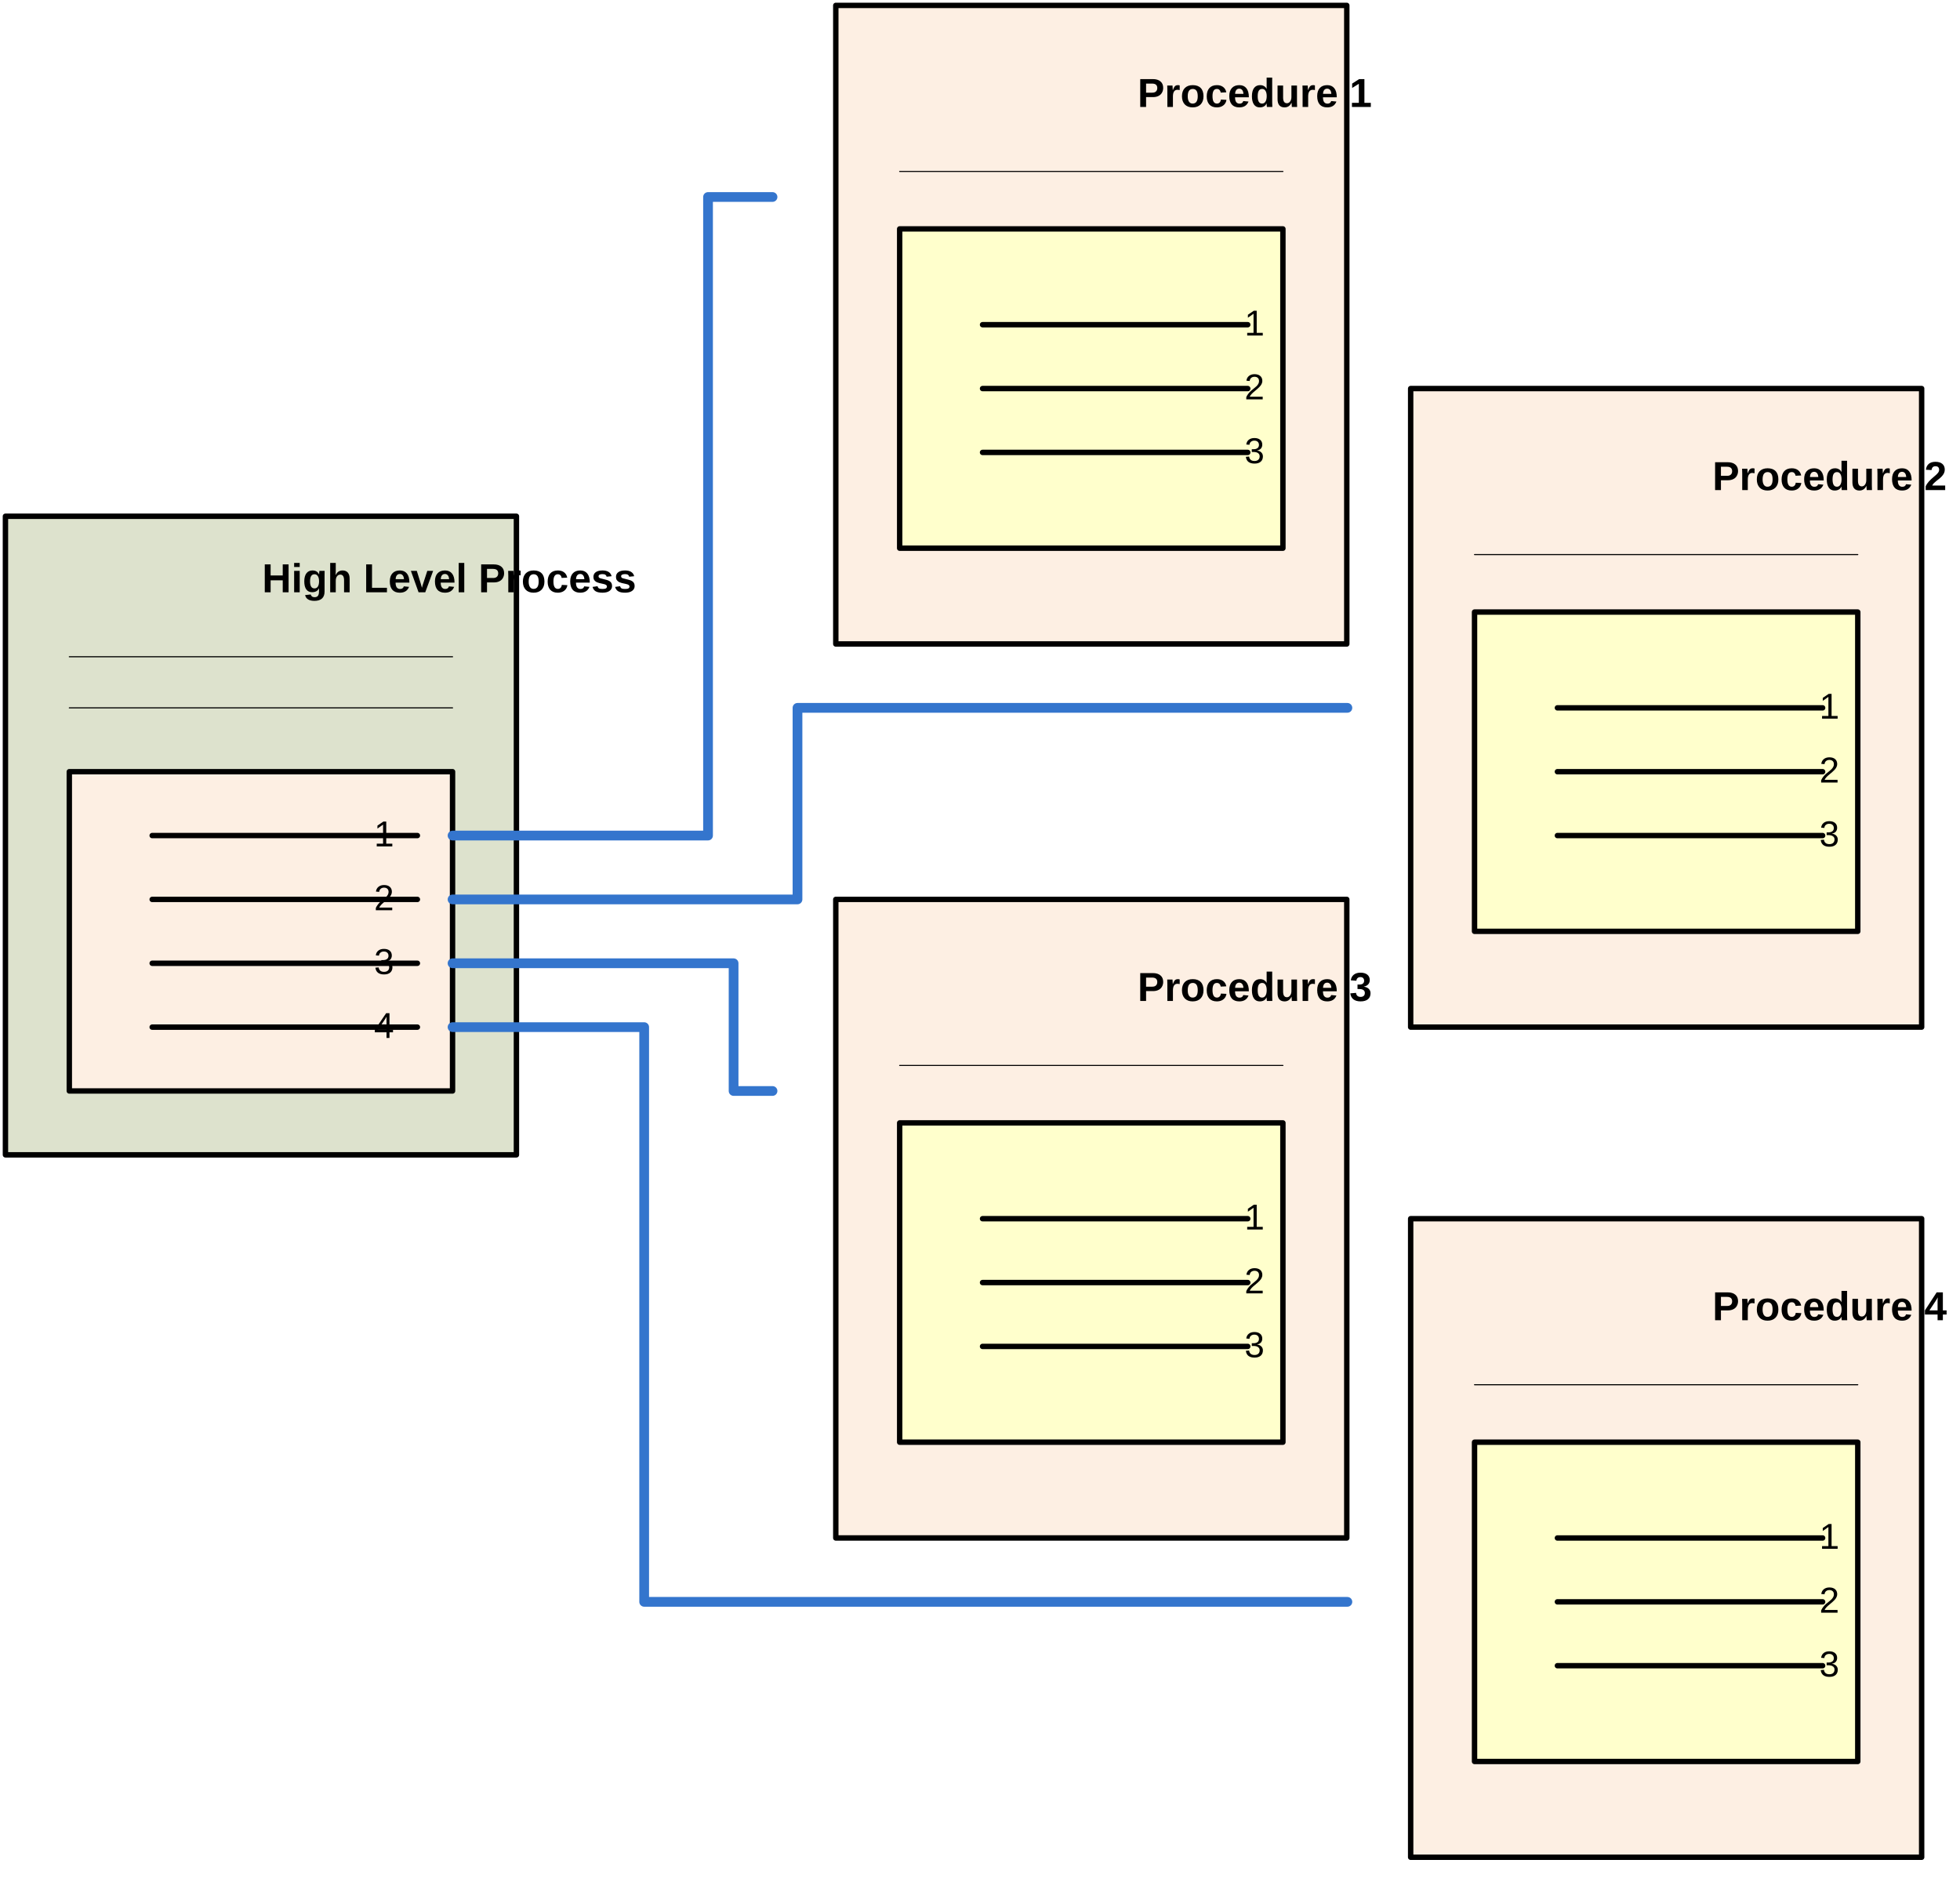
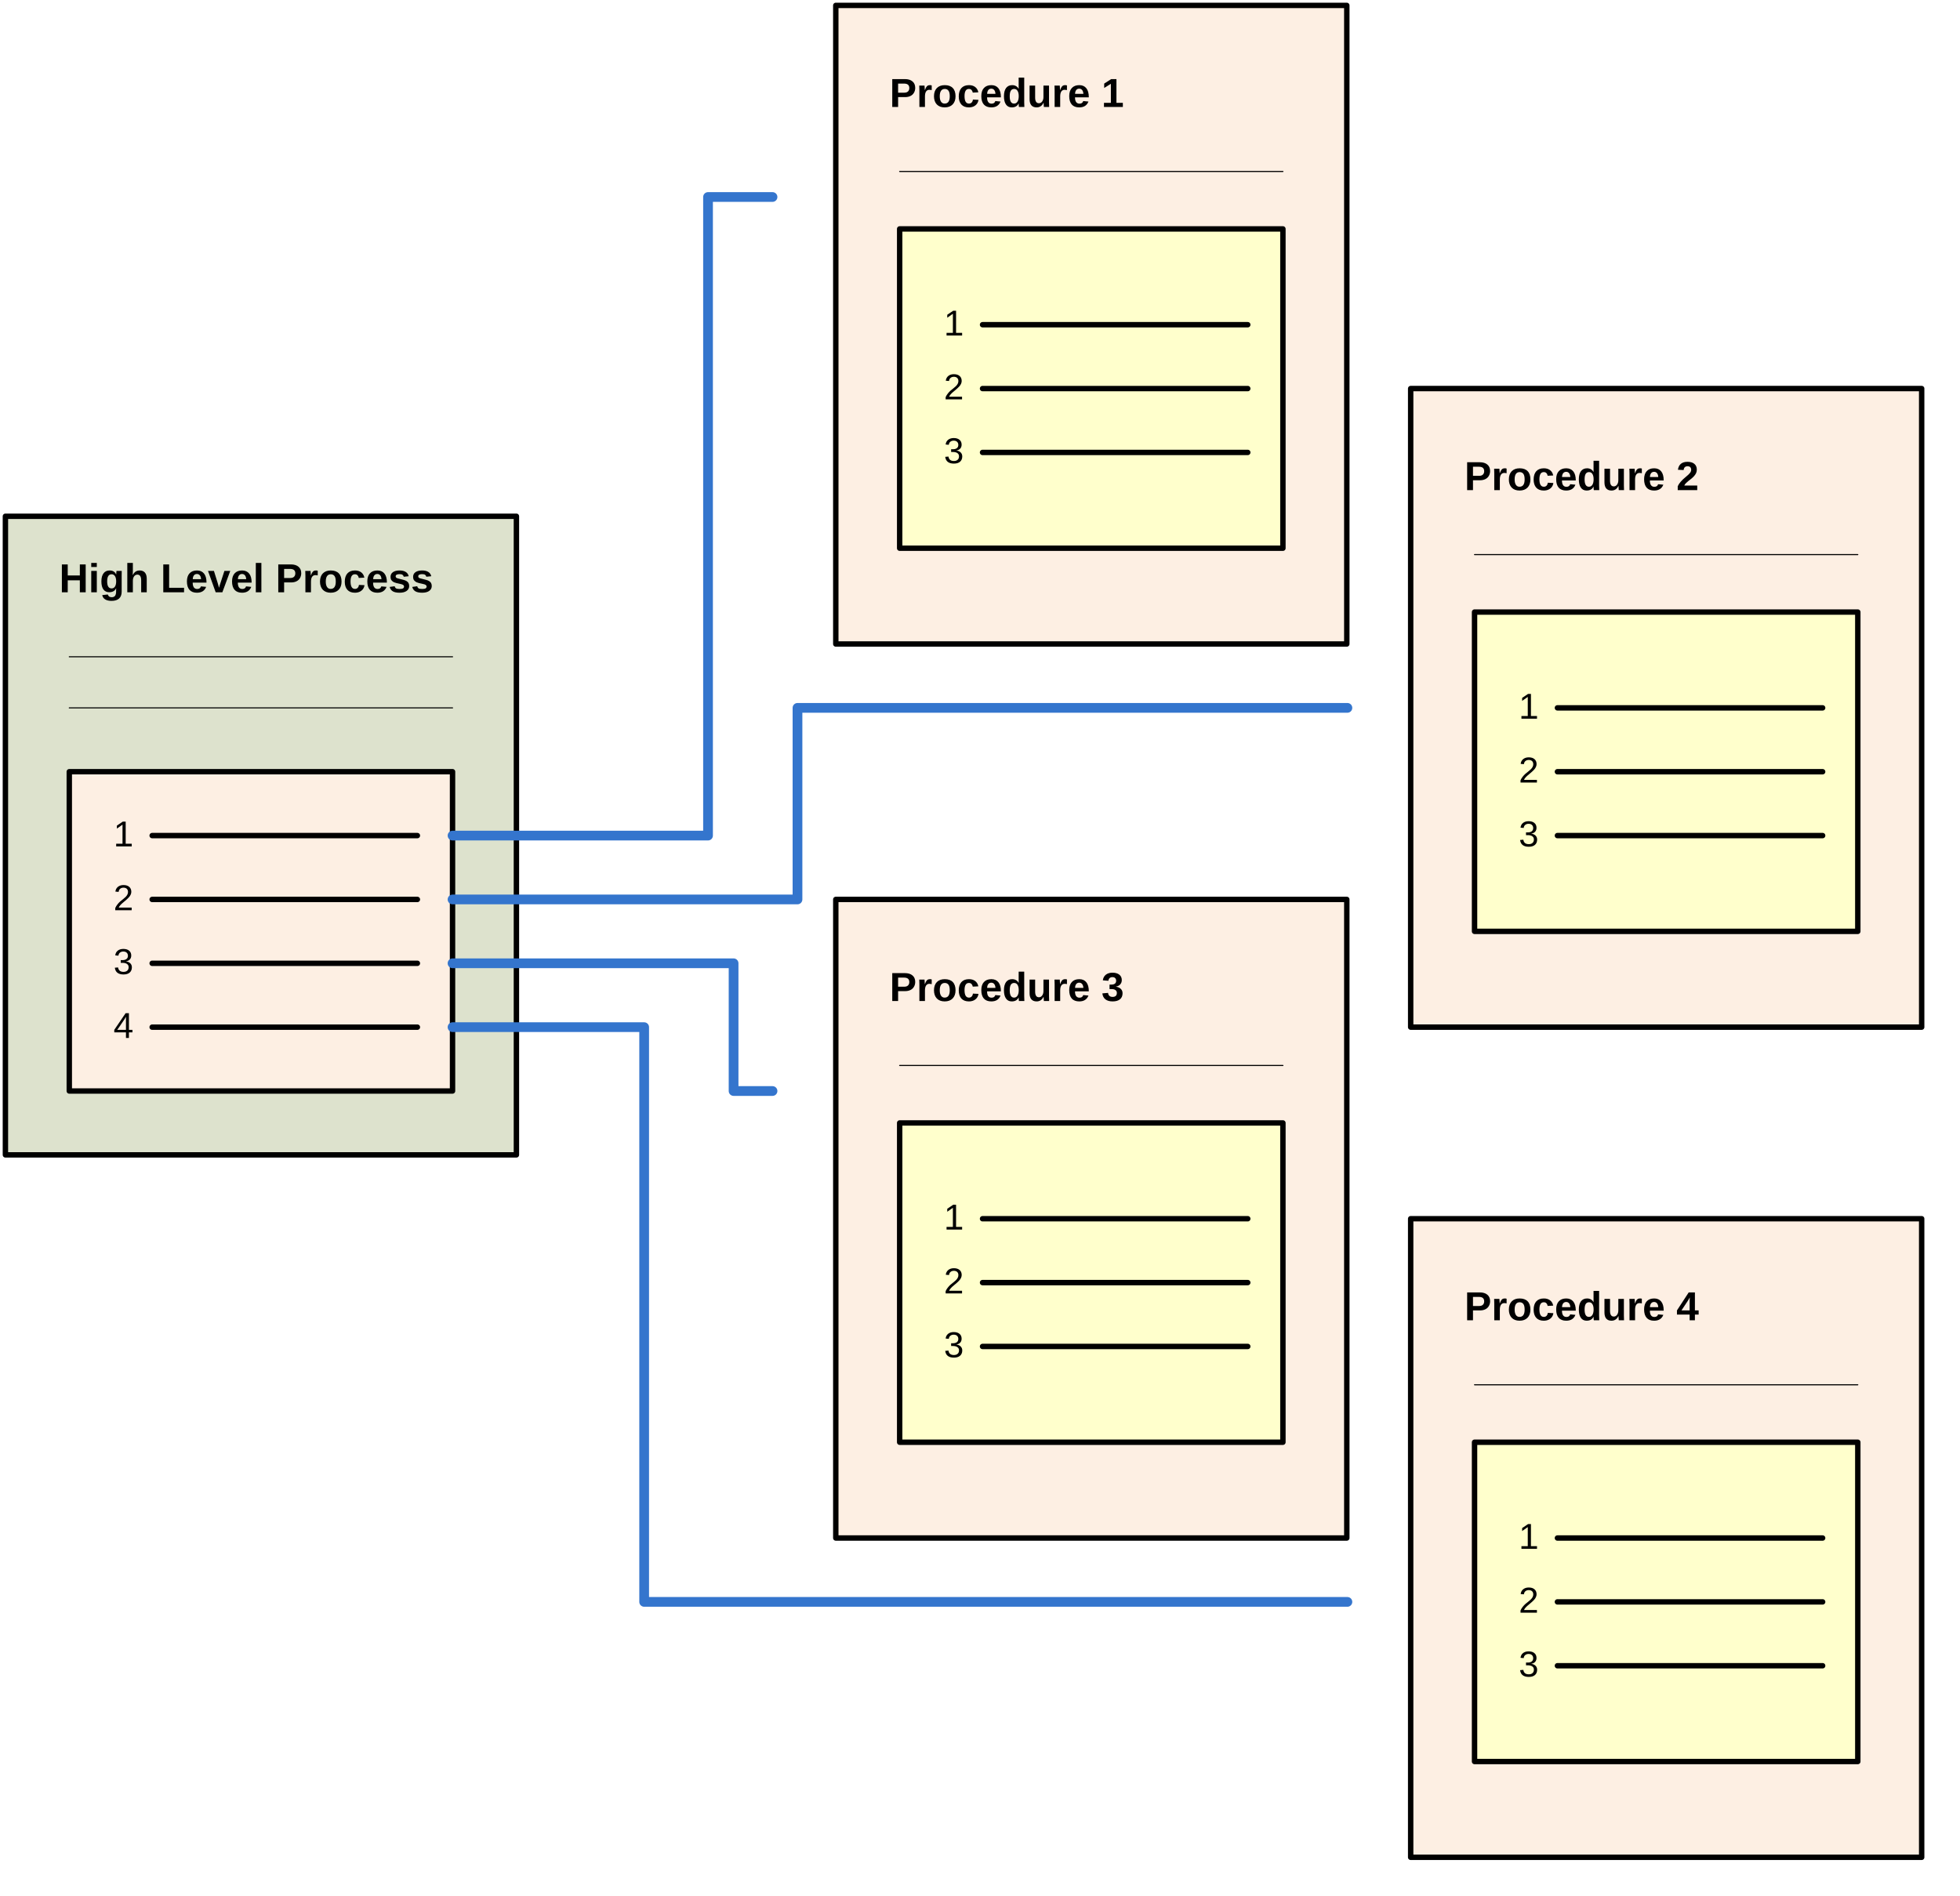
- <svg xmlns="http://www.w3.org/2000/svg" xmlns:ns1="http://schemas.microsoft.com/visio/2003/SVGExtensions/" xmlns:xlink="http://www.w3.org/1999/xlink" width="6.04in" height="5.843in" viewBox="0 0 434.901 420.728" xml:space="preserve" color-interpolation-filters="sRGB" class="st11">
-   <ns1:documentProperties ns1:langID="1033" ns1:metric="true" ns1:viewMarkup="false" />
-   <style type="text/css">
- 	
- 		.st1 {fill:#dde2cd;stroke:#000000;stroke-linecap:round;stroke-linejoin:round;stroke-width:1.2}
- 		.st2 {fill:#fdefe3;stroke:#000000;stroke-linecap:round;stroke-linejoin:round;stroke-width:1.2}
- 		.st3 {stroke:#000000;stroke-linecap:round;stroke-linejoin:round;stroke-width:1.2}
- 		.st4 {fill:none;stroke:none;stroke-linecap:round;stroke-linejoin:round;stroke-width:0.72}
- 		.st5 {fill:#000000;font-family:Arial;font-size:0.667em}
- 		.st6 {fill:#000000;font-family:Arial;font-size:0.75em;font-weight:bold}
- 		.st7 {stroke:#000000;stroke-linecap:round;stroke-linejoin:round;stroke-width:0.24}
- 		.st8 {marker-end:url(#mrkr13-50);stroke:#3475cd;stroke-linecap:round;stroke-linejoin:round;stroke-width:2.16}
- 		.st9 {fill:#3475cd;fill-opacity:1;stroke:#3475cd;stroke-opacity:1;stroke-width:0.462}
- 		.st10 {fill:#ffffcc;stroke:#000000;stroke-linecap:round;stroke-linejoin:round;stroke-width:1.2}
- 		.st11 {fill:none;fill-rule:evenodd;font-size:12;overflow:visible;stroke-linecap:square;stroke-miterlimit:3}
- 	
- 	</style>
+ <svg xmlns="http://www.w3.org/2000/svg" xmlns:xlink="http://www.w3.org/1999/xlink" width="579.868" height="560.97" class="st11" color-interpolation-filters="sRGB" viewBox="0 0 434.901 420.728" xml:space="preserve">
+   <style type="text/css">.st1{fill:#dde2cd;stroke:#000;stroke-linecap:round;stroke-linejoin:round;stroke-width:1.2}.st2{fill:#fdefe3}.st2,.st3,.st4{stroke:#000;stroke-linecap:round;stroke-linejoin:round;stroke-width:1.2}.st4{fill:none;stroke:none;stroke-width:.72}.st5,.st6{fill:#000;font-family:Arial;font-size:.667em}.st6{font-size:.75em;font-weight:700}.st7{stroke:#000;stroke-linecap:round;stroke-linejoin:round;stroke-width:.24}.st8,.st9{stroke:#3475cd}.st8{marker-end:url(#mrkr13-50);stroke-linecap:round;stroke-linejoin:round;stroke-width:2.16}.st9{fill:#3475cd;fill-opacity:1;stroke-opacity:1;stroke-width:.462}.st10{fill:#ffc;stroke:#000;stroke-linecap:round;stroke-linejoin:round;stroke-width:1.2}.st11{fill:none;fill-rule:evenodd;font-size:12;overflow:visible;stroke-linecap:square;stroke-miterlimit:3}</style>
  <defs id="Patterns_And_Gradients">
-     <radialGradient id="grad36-47" ns1:fillPattern="36" ns1:foreground="#e8eef7" ns1:background="#b7c9e3" cx="0" cy="0" r="1">
+     <radialGradient id="grad36-47" cx="0" cy="0" r="1">
      <stop offset="0" style="stop-color:#e8eef7;stop-opacity:1" />
      <stop offset="1" style="stop-color:#b7c9e3;stop-opacity:1" />
    </radialGradient>
  </defs>
  <defs id="Markers">
    <g id="lend13">
-       <path d="M 3 1 L -0 0 L 3 -1 L 3 1 " style="stroke:none" />
-     </g>
-     <marker id="mrkr13-50" class="st9" ns1:arrowType="13" ns1:arrowSize="2" ns1:setback="6.5" refX="-6.5" orient="auto" markerUnits="strokeWidth">
-       <use xlink:href="#lend13" transform="scale(-2.166667,-2.166667) " />
+       <path d="M 3 1 L -0 0 L 3 -1 L 3 1" style="stroke:none" />
+     </g>
+     <marker id="mrkr13-50" class="st9" markerUnits="strokeWidth" orient="auto" refX="-6.5">
+       <use transform="scale(-2.166667,-2.166667)" xlink:href="#lend13" />
    </marker>
  </defs>
-   <g ns1:mID="0" ns1:index="1" ns1:groupContext="foregroundPage">
-     <ns1:pageProperties ns1:drawingScale="0.0393701" ns1:pageScale="0.0393701" ns1:drawingUnits="24" ns1:shadowOffsetX="8.50394" ns1:shadowOffsetY="-8.50394" />
-     <g id="shape26-1" ns1:mID="26" ns1:groupContext="shape" transform="translate(1.2,-164.409)">
-       <rect x="0" y="278.995" width="113.386" height="141.732" class="st1" />
-     </g>
-     <g id="shape31-3" ns1:mID="31" ns1:groupContext="shape" transform="translate(15.3732,-178.583)">
-       <rect x="0" y="349.861" width="85.039" height="70.866" class="st2" />
-     </g>
-     <g id="group32-5" transform="translate(23.1685,-188.504)" ns1:mID="32" ns1:groupContext="group">
-       <g id="group33-6" transform="translate(0,-42.5197)" ns1:mID="33" ns1:groupContext="group">
-         <g id="shape34-7" ns1:mID="34" ns1:groupContext="shape" transform="translate(10.5939,-4.25197)">
-           <path d="M0 420.73 L58.85 420.73" class="st3" />
-         </g>
-         <g id="shape35-10" ns1:mID="35" ns1:groupContext="shape">
-           <ns1:textBlock ns1:margins="rect(2,2,2,2)" ns1:tabSpace="42.5197" />
-           <ns1:textRect cx="4.708" cy="416.476" width="9.42" height="8.504" />
-           <rect x="0" y="412.224" width="9.417" height="8.504" class="st4" />
-           <text x="2" y="418.88" class="st5" ns1:langID="3081">
-             <ns1:paragraph />
-             <ns1:tabList />1</text>
-         </g>
-       </g>
-       <g id="group36-13" transform="translate(0,-28.3465)" ns1:mID="36" ns1:groupContext="group">
-         <g id="shape37-14" ns1:mID="37" ns1:groupContext="shape" transform="translate(10.5939,-4.25197)">
-           <path d="M0 420.73 L58.85 420.73" class="st3" />
-         </g>
-         <g id="shape38-17" ns1:mID="38" ns1:groupContext="shape">
-           <ns1:textBlock ns1:margins="rect(2,2,2,2)" ns1:tabSpace="42.5197" />
-           <ns1:textRect cx="4.708" cy="416.476" width="9.42" height="8.504" />
-           <rect x="0" y="412.224" width="9.417" height="8.504" class="st4" />
-           <text x="2" y="418.88" class="st5" ns1:langID="3081">
-             <ns1:paragraph />
-             <ns1:tabList />2</text>
-         </g>
-       </g>
-       <g id="group52-20" transform="translate(0,-14.1732)" ns1:mID="52" ns1:groupContext="group">
-         <g id="shape53-21" ns1:mID="53" ns1:groupContext="shape" transform="translate(10.5939,-4.25197)">
-           <path d="M0 420.73 L58.85 420.73" class="st3" />
-         </g>
-         <g id="shape54-24" ns1:mID="54" ns1:groupContext="shape">
-           <ns1:textBlock ns1:margins="rect(2,2,2,2)" ns1:tabSpace="42.5197" />
-           <ns1:textRect cx="4.708" cy="416.476" width="9.42" height="8.504" />
-           <rect x="0" y="412.224" width="9.417" height="8.504" class="st4" />
-           <text x="2" y="418.88" class="st5" ns1:langID="3081">
-             <ns1:paragraph />
-             <ns1:tabList />3</text>
-         </g>
-       </g>
-       <g id="group55-27" ns1:mID="55" ns1:groupContext="group">
-         <g id="shape56-28" ns1:mID="56" ns1:groupContext="shape" transform="translate(10.5939,-4.25197)">
-           <path d="M0 420.73 L58.85 420.73" class="st3" />
-         </g>
-         <g id="shape57-31" ns1:mID="57" ns1:groupContext="shape">
-           <ns1:textBlock ns1:margins="rect(2,2,2,2)" ns1:tabSpace="42.5197" />
-           <ns1:textRect cx="4.708" cy="416.476" width="9.42" height="8.504" />
-           <rect x="0" y="412.224" width="9.417" height="8.504" class="st4" />
-           <text x="2" y="418.88" class="st5" ns1:langID="3081">
-             <ns1:paragraph />
-             <ns1:tabList />4</text>
-         </g>
-       </g>
-     </g>
-     <g id="shape27-34" ns1:mID="27" ns1:groupContext="shape" transform="translate(11.1213,-283.465)">
-       <ns1:textBlock ns1:margins="rect(2,2,2,2)" ns1:tabSpace="42.5197" />
-       <ns1:textRect cx="46.772" cy="412.224" width="93.55" height="17.008" />
-       <rect x="0" y="403.72" width="93.543" height="17.008" class="st4" />
-       <text x="2" y="414.92" class="st6" ns1:langID="3081">
-         <ns1:paragraph />
-         <ns1:tabList />High Level Process</text>
-     </g>
-     <g id="shape28-37" ns1:mID="28" ns1:groupContext="shape" transform="translate(15.3732,-274.961)">
+   <g>
+     <g id="shape26-1" transform="translate(1.2,-164.409)">
+       <rect width="113.386" height="141.732" x="0" y="278.995" class="st1" />
+     </g>
+     <g id="shape31-3" transform="translate(15.3732,-178.583)">
+       <rect width="85.039" height="70.866" x="0" y="349.861" class="st2" />
+     </g>
+     <g id="group32-5" transform="translate(23.1685,-188.504)">
+       <g id="group33-6" transform="translate(0,-42.5197)">
+         <g id="shape34-7" transform="translate(10.5939,-4.25197)">
+           <path d="M0 420.73 L58.85 420.73" class="st3" />
+         </g>
+         <g id="shape35-10">
+           <rect width="9.417" height="8.504" x="0" y="412.224" class="st4" />
+           <text x="2" y="418.88" class="st5">1</text>
+         </g>
+       </g>
+       <g id="group36-13" transform="translate(0,-28.3465)">
+         <g id="shape37-14" transform="translate(10.5939,-4.25197)">
+           <path d="M0 420.73 L58.85 420.73" class="st3" />
+         </g>
+         <g id="shape38-17">
+           <rect width="9.417" height="8.504" x="0" y="412.224" class="st4" />
+           <text x="2" y="418.88" class="st5">2</text>
+         </g>
+       </g>
+       <g id="group52-20" transform="translate(0,-14.1732)">
+         <g id="shape53-21" transform="translate(10.5939,-4.25197)">
+           <path d="M0 420.73 L58.85 420.73" class="st3" />
+         </g>
+         <g id="shape54-24">
+           <rect width="9.417" height="8.504" x="0" y="412.224" class="st4" />
+           <text x="2" y="418.88" class="st5">3</text>
+         </g>
+       </g>
+       <g id="group55-27">
+         <g id="shape56-28" transform="translate(10.5939,-4.25197)">
+           <path d="M0 420.73 L58.85 420.73" class="st3" />
+         </g>
+         <g id="shape57-31">
+           <rect width="9.417" height="8.504" x="0" y="412.224" class="st4" />
+           <text x="2" y="418.88" class="st5">4</text>
+         </g>
+       </g>
+     </g>
+     <g id="shape27-34" transform="translate(11.1213,-283.465)">
+       <rect width="93.543" height="17.008" x="0" y="403.72" class="st4" />
+       <text x="2" y="414.92" class="st6">High Level Process</text>
+     </g>
+     <g id="shape28-37" transform="translate(15.3732,-274.961)">
      <path d="M0 420.73 L85.04 420.73" class="st7" />
    </g>
-     <g id="shape29-40" ns1:mID="29" ns1:groupContext="shape" transform="translate(15.3732,-263.622)">
+     <g id="shape29-40" transform="translate(15.3732,-263.622)">
      <path d="M0 420.73 L85.04 420.73" class="st7" />
    </g>
-     <g id="shape117-43" ns1:mID="117" ns1:groupContext="shape" transform="translate(100.413,-235.276)">
+     <g id="shape117-43" transform="translate(100.413,-235.276)">
      <path d="M0 420.73 L56.69 420.73 L56.69 279 L71 279" class="st8" />
    </g>
-     <g id="shape118-51" ns1:mID="118" ns1:groupContext="shape" transform="translate(100.413,-221.102)">
+     <g id="shape118-51" transform="translate(100.413,-221.102)">
      <path d="M0 420.73 L76.54 420.73 L76.54 378.21 L198.56 378.21" class="st8" />
    </g>
-     <g id="shape119-57" ns1:mID="119" ns1:groupContext="shape" transform="translate(100.413,-178.583)">
+     <g id="shape119-57" transform="translate(100.413,-178.583)">
      <path d="M0 392.38 L62.36 392.38 L62.36 420.73 L71 420.73" class="st8" />
    </g>
-     <g id="shape120-63" ns1:mID="120" ns1:groupContext="shape" transform="translate(100.413,-65.1969)">
+     <g id="shape120-63" transform="translate(100.413,-65.1969)">
      <path d="M0 293.17 L42.52 293.17 L42.52 420.73 L198.56 420.73" class="st8" />
    </g>
-     <g id="group61-69" transform="translate(185.452,-277.795)" ns1:mID="61" ns1:groupContext="group">
-       <g id="shape30-70" ns1:mID="30" ns1:groupContext="shape">
-         <rect x="0" y="278.995" width="113.386" height="141.732" class="st2" />
-       </g>
-       <g id="shape62-72" ns1:mID="62" ns1:groupContext="shape" transform="translate(14.1732,-21.2598)">
-         <rect x="0" y="349.861" width="85.039" height="70.866" class="st10" />
-       </g>
-       <g id="shape58-74" ns1:mID="58" ns1:groupContext="shape" transform="translate(14.1732,-104.882)">
-         <path d="M0 420.73 L85.04 420.73" class="st7" />
-       </g>
-       <g id="group59-77" transform="translate(21.9685,-38.2677)" ns1:mID="59" ns1:groupContext="group">
-         <g id="group64-78" transform="translate(0,-28.3465)" ns1:mID="64" ns1:groupContext="group">
-           <g id="shape65-79" ns1:mID="65" ns1:groupContext="shape" transform="translate(10.5939,-4.25197)">
-             <path d="M0 420.73 L58.85 420.73" class="st3" />
-           </g>
-           <g id="shape66-82" ns1:mID="66" ns1:groupContext="shape">
-             <ns1:textBlock ns1:margins="rect(2,2,2,2)" ns1:tabSpace="42.5197" />
-             <ns1:textRect cx="4.708" cy="416.476" width="9.42" height="8.504" />
-             <rect x="0" y="412.224" width="9.417" height="8.504" class="st4" />
-             <text x="2" y="418.88" class="st5" ns1:langID="3081">
-               <ns1:paragraph />
-               <ns1:tabList />1</text>
-           </g>
-         </g>
-         <g id="group67-85" transform="translate(0,-14.1732)" ns1:mID="67" ns1:groupContext="group">
-           <g id="shape68-86" ns1:mID="68" ns1:groupContext="shape" transform="translate(10.5939,-4.25197)">
-             <path d="M0 420.73 L58.85 420.73" class="st3" />
-           </g>
-           <g id="shape69-89" ns1:mID="69" ns1:groupContext="shape">
-             <ns1:textBlock ns1:margins="rect(2,2,2,2)" ns1:tabSpace="42.5197" />
-             <ns1:textRect cx="4.708" cy="416.476" width="9.42" height="8.504" />
-             <rect x="0" y="412.224" width="9.417" height="8.504" class="st4" />
-             <text x="2" y="418.88" class="st5" ns1:langID="3081">
-               <ns1:paragraph />
-               <ns1:tabList />2</text>
-           </g>
-         </g>
-         <g id="group70-92" ns1:mID="70" ns1:groupContext="group">
-           <g id="shape71-93" ns1:mID="71" ns1:groupContext="shape" transform="translate(10.5939,-4.25197)">
-             <path d="M0 420.73 L58.85 420.73" class="st3" />
-           </g>
-           <g id="shape72-96" ns1:mID="72" ns1:groupContext="shape">
-             <ns1:textBlock ns1:margins="rect(2,2,2,2)" ns1:tabSpace="42.5197" />
-             <ns1:textRect cx="4.708" cy="416.476" width="9.42" height="8.504" />
-             <rect x="0" y="412.224" width="9.417" height="8.504" class="st4" />
-             <text x="2" y="418.88" class="st5" ns1:langID="3081">
-               <ns1:paragraph />
-               <ns1:tabList />3</text>
-           </g>
-         </g>
-       </g>
-       <g id="shape60-99" ns1:mID="60" ns1:groupContext="shape" transform="translate(9.92126,-113.386)">
-         <ns1:textBlock ns1:margins="rect(2,2,2,2)" ns1:tabSpace="42.5197" />
-         <ns1:textRect cx="46.772" cy="412.224" width="93.55" height="17.008" />
-         <rect x="0" y="403.72" width="93.543" height="17.008" class="st4" />
-         <text x="2" y="414.92" class="st6" ns1:langID="3081">
-           <ns1:paragraph />
-           <ns1:tabList />Procedure 1</text>
-       </g>
-     </g>
-     <g id="group86-102" transform="translate(313.011,-192.756)" ns1:mID="86" ns1:groupContext="group">
-       <g id="shape63-103" ns1:mID="63" ns1:groupContext="shape">
-         <rect x="0" y="278.995" width="113.386" height="141.732" class="st2" />
-       </g>
-       <g id="shape73-105" ns1:mID="73" ns1:groupContext="shape" transform="translate(14.1732,-21.2598)">
-         <rect x="0" y="349.861" width="85.039" height="70.866" class="st10" />
-       </g>
-       <g id="shape74-107" ns1:mID="74" ns1:groupContext="shape" transform="translate(14.1732,-104.882)">
-         <path d="M0 420.73 L85.04 420.73" class="st7" />
-       </g>
-       <g id="group75-110" transform="translate(21.9685,-38.2677)" ns1:mID="75" ns1:groupContext="group">
-         <g id="group76-111" transform="translate(0,-28.3465)" ns1:mID="76" ns1:groupContext="group">
-           <g id="shape77-112" ns1:mID="77" ns1:groupContext="shape" transform="translate(10.5939,-4.25197)">
-             <path d="M0 420.73 L58.85 420.73" class="st3" />
-           </g>
-           <g id="shape78-115" ns1:mID="78" ns1:groupContext="shape">
-             <ns1:textBlock ns1:margins="rect(2,2,2,2)" ns1:tabSpace="42.5197" />
-             <ns1:textRect cx="4.708" cy="416.476" width="9.42" height="8.504" />
-             <rect x="0" y="412.224" width="9.417" height="8.504" class="st4" />
-             <text x="2" y="418.88" class="st5" ns1:langID="3081">
-               <ns1:paragraph />
-               <ns1:tabList />1</text>
-           </g>
-         </g>
-         <g id="group79-118" transform="translate(0,-14.1732)" ns1:mID="79" ns1:groupContext="group">
-           <g id="shape80-119" ns1:mID="80" ns1:groupContext="shape" transform="translate(10.5939,-4.25197)">
-             <path d="M0 420.73 L58.85 420.73" class="st3" />
-           </g>
-           <g id="shape81-122" ns1:mID="81" ns1:groupContext="shape">
-             <ns1:textBlock ns1:margins="rect(2,2,2,2)" ns1:tabSpace="42.5197" />
-             <ns1:textRect cx="4.708" cy="416.476" width="9.42" height="8.504" />
-             <rect x="0" y="412.224" width="9.417" height="8.504" class="st4" />
-             <text x="2" y="418.88" class="st5" ns1:langID="3081">
-               <ns1:paragraph />
-               <ns1:tabList />2</text>
-           </g>
-         </g>
-         <g id="group82-125" ns1:mID="82" ns1:groupContext="group">
-           <g id="shape83-126" ns1:mID="83" ns1:groupContext="shape" transform="translate(10.5939,-4.25197)">
-             <path d="M0 420.73 L58.85 420.73" class="st3" />
-           </g>
-           <g id="shape84-129" ns1:mID="84" ns1:groupContext="shape">
-             <ns1:textBlock ns1:margins="rect(2,2,2,2)" ns1:tabSpace="42.5197" />
-             <ns1:textRect cx="4.708" cy="416.476" width="9.42" height="8.504" />
-             <rect x="0" y="412.224" width="9.417" height="8.504" class="st4" />
-             <text x="2" y="418.88" class="st5" ns1:langID="3081">
-               <ns1:paragraph />
-               <ns1:tabList />3</text>
-           </g>
-         </g>
-       </g>
-       <g id="shape85-132" ns1:mID="85" ns1:groupContext="shape" transform="translate(9.92126,-113.386)">
-         <ns1:textBlock ns1:margins="rect(2,2,2,2)" ns1:tabSpace="42.5197" />
-         <ns1:textRect cx="46.772" cy="412.224" width="93.55" height="17.008" />
-         <rect x="0" y="403.72" width="93.543" height="17.008" class="st4" />
-         <text x="2" y="414.92" class="st6" ns1:langID="3081">
-           <ns1:paragraph />
-           <ns1:tabList />Procedure 2</text>
-       </g>
-     </g>
-     <g id="group101-135" transform="translate(185.452,-79.3701)" ns1:mID="101" ns1:groupContext="group">
-       <g id="shape87-136" ns1:mID="87" ns1:groupContext="shape">
-         <rect x="0" y="278.995" width="113.386" height="141.732" class="st2" />
-       </g>
-       <g id="shape88-138" ns1:mID="88" ns1:groupContext="shape" transform="translate(14.1732,-21.2598)">
-         <rect x="0" y="349.861" width="85.039" height="70.866" class="st10" />
-       </g>
-       <g id="shape89-140" ns1:mID="89" ns1:groupContext="shape" transform="translate(14.1732,-104.882)">
-         <path d="M0 420.73 L85.04 420.73" class="st7" />
-       </g>
-       <g id="group90-143" transform="translate(21.9685,-38.2677)" ns1:mID="90" ns1:groupContext="group">
-         <g id="group91-144" transform="translate(0,-28.3465)" ns1:mID="91" ns1:groupContext="group">
-           <g id="shape92-145" ns1:mID="92" ns1:groupContext="shape" transform="translate(10.5939,-4.25197)">
-             <path d="M0 420.73 L58.85 420.73" class="st3" />
-           </g>
-           <g id="shape93-148" ns1:mID="93" ns1:groupContext="shape">
-             <ns1:textBlock ns1:margins="rect(2,2,2,2)" ns1:tabSpace="42.5197" />
-             <ns1:textRect cx="4.708" cy="416.476" width="9.42" height="8.504" />
-             <rect x="0" y="412.224" width="9.417" height="8.504" class="st4" />
-             <text x="2" y="418.88" class="st5" ns1:langID="3081">
-               <ns1:paragraph />
-               <ns1:tabList />1</text>
-           </g>
-         </g>
-         <g id="group94-151" transform="translate(0,-14.1732)" ns1:mID="94" ns1:groupContext="group">
-           <g id="shape95-152" ns1:mID="95" ns1:groupContext="shape" transform="translate(10.5939,-4.25197)">
-             <path d="M0 420.73 L58.85 420.73" class="st3" />
-           </g>
-           <g id="shape96-155" ns1:mID="96" ns1:groupContext="shape">
-             <ns1:textBlock ns1:margins="rect(2,2,2,2)" ns1:tabSpace="42.5197" />
-             <ns1:textRect cx="4.708" cy="416.476" width="9.42" height="8.504" />
-             <rect x="0" y="412.224" width="9.417" height="8.504" class="st4" />
-             <text x="2" y="418.88" class="st5" ns1:langID="3081">
-               <ns1:paragraph />
-               <ns1:tabList />2</text>
-           </g>
-         </g>
-         <g id="group97-158" ns1:mID="97" ns1:groupContext="group">
-           <g id="shape98-159" ns1:mID="98" ns1:groupContext="shape" transform="translate(10.5939,-4.25197)">
-             <path d="M0 420.73 L58.85 420.73" class="st3" />
-           </g>
-           <g id="shape99-162" ns1:mID="99" ns1:groupContext="shape">
-             <ns1:textBlock ns1:margins="rect(2,2,2,2)" ns1:tabSpace="42.5197" />
-             <ns1:textRect cx="4.708" cy="416.476" width="9.42" height="8.504" />
-             <rect x="0" y="412.224" width="9.417" height="8.504" class="st4" />
-             <text x="2" y="418.88" class="st5" ns1:langID="3081">
-               <ns1:paragraph />
-               <ns1:tabList />3</text>
-           </g>
-         </g>
-       </g>
-       <g id="shape100-165" ns1:mID="100" ns1:groupContext="shape" transform="translate(9.92126,-113.386)">
-         <ns1:textBlock ns1:margins="rect(2,2,2,2)" ns1:tabSpace="42.5197" />
-         <ns1:textRect cx="46.772" cy="412.224" width="93.55" height="17.008" />
-         <rect x="0" y="403.72" width="93.543" height="17.008" class="st4" />
-         <text x="2" y="414.92" class="st6" ns1:langID="3081">
-           <ns1:paragraph />
-           <ns1:tabList />Procedure 3</text>
-       </g>
-     </g>
-     <g id="group116-168" transform="translate(313.011,-8.50394)" ns1:mID="116" ns1:groupContext="group">
-       <g id="shape102-169" ns1:mID="102" ns1:groupContext="shape">
-         <rect x="0" y="278.995" width="113.386" height="141.732" class="st2" />
-       </g>
-       <g id="shape103-171" ns1:mID="103" ns1:groupContext="shape" transform="translate(14.1732,-21.2598)">
-         <rect x="0" y="349.861" width="85.039" height="70.866" class="st10" />
-       </g>
-       <g id="shape104-173" ns1:mID="104" ns1:groupContext="shape" transform="translate(14.1732,-104.882)">
-         <path d="M0 420.73 L85.04 420.73" class="st7" />
-       </g>
-       <g id="group105-176" transform="translate(21.9685,-38.2677)" ns1:mID="105" ns1:groupContext="group">
-         <g id="group106-177" transform="translate(0,-28.3465)" ns1:mID="106" ns1:groupContext="group">
-           <g id="shape107-178" ns1:mID="107" ns1:groupContext="shape" transform="translate(10.5939,-4.25197)">
-             <path d="M0 420.73 L58.85 420.73" class="st3" />
-           </g>
-           <g id="shape108-181" ns1:mID="108" ns1:groupContext="shape">
-             <ns1:textBlock ns1:margins="rect(2,2,2,2)" ns1:tabSpace="42.5197" />
-             <ns1:textRect cx="4.708" cy="416.476" width="9.42" height="8.504" />
-             <rect x="0" y="412.224" width="9.417" height="8.504" class="st4" />
-             <text x="2" y="418.88" class="st5" ns1:langID="3081">
-               <ns1:paragraph />
-               <ns1:tabList />1</text>
-           </g>
-         </g>
-         <g id="group109-184" transform="translate(0,-14.1732)" ns1:mID="109" ns1:groupContext="group">
-           <g id="shape110-185" ns1:mID="110" ns1:groupContext="shape" transform="translate(10.5939,-4.25197)">
-             <path d="M0 420.73 L58.85 420.73" class="st3" />
-           </g>
-           <g id="shape111-188" ns1:mID="111" ns1:groupContext="shape">
-             <ns1:textBlock ns1:margins="rect(2,2,2,2)" ns1:tabSpace="42.5197" />
-             <ns1:textRect cx="4.708" cy="416.476" width="9.42" height="8.504" />
-             <rect x="0" y="412.224" width="9.417" height="8.504" class="st4" />
-             <text x="2" y="418.88" class="st5" ns1:langID="3081">
-               <ns1:paragraph />
-               <ns1:tabList />2</text>
-           </g>
-         </g>
-         <g id="group112-191" ns1:mID="112" ns1:groupContext="group">
-           <g id="shape113-192" ns1:mID="113" ns1:groupContext="shape" transform="translate(10.5939,-4.25197)">
-             <path d="M0 420.73 L58.85 420.73" class="st3" />
-           </g>
-           <g id="shape114-195" ns1:mID="114" ns1:groupContext="shape">
-             <ns1:textBlock ns1:margins="rect(2,2,2,2)" ns1:tabSpace="42.5197" />
-             <ns1:textRect cx="4.708" cy="416.476" width="9.42" height="8.504" />
-             <rect x="0" y="412.224" width="9.417" height="8.504" class="st4" />
-             <text x="2" y="418.88" class="st5" ns1:langID="3081">
-               <ns1:paragraph />
-               <ns1:tabList />3</text>
-           </g>
-         </g>
-       </g>
-       <g id="shape115-198" ns1:mID="115" ns1:groupContext="shape" transform="translate(9.92126,-113.386)">
-         <ns1:textBlock ns1:margins="rect(2,2,2,2)" ns1:tabSpace="42.5197" />
-         <ns1:textRect cx="46.772" cy="412.224" width="93.55" height="17.008" />
-         <rect x="0" y="403.72" width="93.543" height="17.008" class="st4" />
-         <text x="2" y="414.92" class="st6" ns1:langID="3081">
-           <ns1:paragraph />
-           <ns1:tabList />Procedure 4</text>
+     <g id="group61-69" transform="translate(185.452,-277.795)">
+       <g id="shape30-70">
+         <rect width="113.386" height="141.732" x="0" y="278.995" class="st2" />
+       </g>
+       <g id="shape62-72" transform="translate(14.1732,-21.2598)">
+         <rect width="85.039" height="70.866" x="0" y="349.861" class="st10" />
+       </g>
+       <g id="shape58-74" transform="translate(14.1732,-104.882)">
+         <path d="M0 420.73 L85.04 420.73" class="st7" />
+       </g>
+       <g id="group59-77" transform="translate(21.9685,-38.2677)">
+         <g id="group64-78" transform="translate(0,-28.3465)">
+           <g id="shape65-79" transform="translate(10.5939,-4.25197)">
+             <path d="M0 420.73 L58.85 420.73" class="st3" />
+           </g>
+           <g id="shape66-82">
+             <rect width="9.417" height="8.504" x="0" y="412.224" class="st4" />
+             <text x="2" y="418.88" class="st5">1</text>
+           </g>
+         </g>
+         <g id="group67-85" transform="translate(0,-14.1732)">
+           <g id="shape68-86" transform="translate(10.5939,-4.25197)">
+             <path d="M0 420.73 L58.85 420.73" class="st3" />
+           </g>
+           <g id="shape69-89">
+             <rect width="9.417" height="8.504" x="0" y="412.224" class="st4" />
+             <text x="2" y="418.88" class="st5">2</text>
+           </g>
+         </g>
+         <g id="group70-92">
+           <g id="shape71-93" transform="translate(10.5939,-4.25197)">
+             <path d="M0 420.73 L58.85 420.73" class="st3" />
+           </g>
+           <g id="shape72-96">
+             <rect width="9.417" height="8.504" x="0" y="412.224" class="st4" />
+             <text x="2" y="418.88" class="st5">3</text>
+           </g>
+         </g>
+       </g>
+       <g id="shape60-99" transform="translate(9.92126,-113.386)">
+         <rect width="93.543" height="17.008" x="0" y="403.72" class="st4" />
+         <text x="2" y="414.92" class="st6">Procedure 1</text>
+       </g>
+     </g>
+     <g id="group86-102" transform="translate(313.011,-192.756)">
+       <g id="shape63-103">
+         <rect width="113.386" height="141.732" x="0" y="278.995" class="st2" />
+       </g>
+       <g id="shape73-105" transform="translate(14.1732,-21.2598)">
+         <rect width="85.039" height="70.866" x="0" y="349.861" class="st10" />
+       </g>
+       <g id="shape74-107" transform="translate(14.1732,-104.882)">
+         <path d="M0 420.73 L85.04 420.73" class="st7" />
+       </g>
+       <g id="group75-110" transform="translate(21.9685,-38.2677)">
+         <g id="group76-111" transform="translate(0,-28.3465)">
+           <g id="shape77-112" transform="translate(10.5939,-4.25197)">
+             <path d="M0 420.73 L58.85 420.73" class="st3" />
+           </g>
+           <g id="shape78-115">
+             <rect width="9.417" height="8.504" x="0" y="412.224" class="st4" />
+             <text x="2" y="418.88" class="st5">1</text>
+           </g>
+         </g>
+         <g id="group79-118" transform="translate(0,-14.1732)">
+           <g id="shape80-119" transform="translate(10.5939,-4.25197)">
+             <path d="M0 420.73 L58.85 420.73" class="st3" />
+           </g>
+           <g id="shape81-122">
+             <rect width="9.417" height="8.504" x="0" y="412.224" class="st4" />
+             <text x="2" y="418.88" class="st5">2</text>
+           </g>
+         </g>
+         <g id="group82-125">
+           <g id="shape83-126" transform="translate(10.5939,-4.25197)">
+             <path d="M0 420.73 L58.85 420.73" class="st3" />
+           </g>
+           <g id="shape84-129">
+             <rect width="9.417" height="8.504" x="0" y="412.224" class="st4" />
+             <text x="2" y="418.88" class="st5">3</text>
+           </g>
+         </g>
+       </g>
+       <g id="shape85-132" transform="translate(9.92126,-113.386)">
+         <rect width="93.543" height="17.008" x="0" y="403.72" class="st4" />
+         <text x="2" y="414.92" class="st6">Procedure 2</text>
+       </g>
+     </g>
+     <g id="group101-135" transform="translate(185.452,-79.3701)">
+       <g id="shape87-136">
+         <rect width="113.386" height="141.732" x="0" y="278.995" class="st2" />
+       </g>
+       <g id="shape88-138" transform="translate(14.1732,-21.2598)">
+         <rect width="85.039" height="70.866" x="0" y="349.861" class="st10" />
+       </g>
+       <g id="shape89-140" transform="translate(14.1732,-104.882)">
+         <path d="M0 420.73 L85.04 420.73" class="st7" />
+       </g>
+       <g id="group90-143" transform="translate(21.9685,-38.2677)">
+         <g id="group91-144" transform="translate(0,-28.3465)">
+           <g id="shape92-145" transform="translate(10.5939,-4.25197)">
+             <path d="M0 420.73 L58.85 420.73" class="st3" />
+           </g>
+           <g id="shape93-148">
+             <rect width="9.417" height="8.504" x="0" y="412.224" class="st4" />
+             <text x="2" y="418.88" class="st5">1</text>
+           </g>
+         </g>
+         <g id="group94-151" transform="translate(0,-14.1732)">
+           <g id="shape95-152" transform="translate(10.5939,-4.25197)">
+             <path d="M0 420.73 L58.85 420.73" class="st3" />
+           </g>
+           <g id="shape96-155">
+             <rect width="9.417" height="8.504" x="0" y="412.224" class="st4" />
+             <text x="2" y="418.88" class="st5">2</text>
+           </g>
+         </g>
+         <g id="group97-158">
+           <g id="shape98-159" transform="translate(10.5939,-4.25197)">
+             <path d="M0 420.73 L58.85 420.73" class="st3" />
+           </g>
+           <g id="shape99-162">
+             <rect width="9.417" height="8.504" x="0" y="412.224" class="st4" />
+             <text x="2" y="418.88" class="st5">3</text>
+           </g>
+         </g>
+       </g>
+       <g id="shape100-165" transform="translate(9.92126,-113.386)">
+         <rect width="93.543" height="17.008" x="0" y="403.72" class="st4" />
+         <text x="2" y="414.92" class="st6">Procedure 3</text>
+       </g>
+     </g>
+     <g id="group116-168" transform="translate(313.011,-8.50394)">
+       <g id="shape102-169">
+         <rect width="113.386" height="141.732" x="0" y="278.995" class="st2" />
+       </g>
+       <g id="shape103-171" transform="translate(14.1732,-21.2598)">
+         <rect width="85.039" height="70.866" x="0" y="349.861" class="st10" />
+       </g>
+       <g id="shape104-173" transform="translate(14.1732,-104.882)">
+         <path d="M0 420.73 L85.04 420.73" class="st7" />
+       </g>
+       <g id="group105-176" transform="translate(21.9685,-38.2677)">
+         <g id="group106-177" transform="translate(0,-28.3465)">
+           <g id="shape107-178" transform="translate(10.5939,-4.25197)">
+             <path d="M0 420.73 L58.85 420.73" class="st3" />
+           </g>
+           <g id="shape108-181">
+             <rect width="9.417" height="8.504" x="0" y="412.224" class="st4" />
+             <text x="2" y="418.88" class="st5">1</text>
+           </g>
+         </g>
+         <g id="group109-184" transform="translate(0,-14.1732)">
+           <g id="shape110-185" transform="translate(10.5939,-4.25197)">
+             <path d="M0 420.73 L58.85 420.73" class="st3" />
+           </g>
+           <g id="shape111-188">
+             <rect width="9.417" height="8.504" x="0" y="412.224" class="st4" />
+             <text x="2" y="418.88" class="st5">2</text>
+           </g>
+         </g>
+         <g id="group112-191">
+           <g id="shape113-192" transform="translate(10.5939,-4.25197)">
+             <path d="M0 420.73 L58.85 420.73" class="st3" />
+           </g>
+           <g id="shape114-195">
+             <rect width="9.417" height="8.504" x="0" y="412.224" class="st4" />
+             <text x="2" y="418.88" class="st5">3</text>
+           </g>
+         </g>
+       </g>
+       <g id="shape115-198" transform="translate(9.92126,-113.386)">
+         <rect width="93.543" height="17.008" x="0" y="403.72" class="st4" />
+         <text x="2" y="414.92" class="st6">Procedure 4</text>
      </g>
    </g>
  </g>
</svg>
